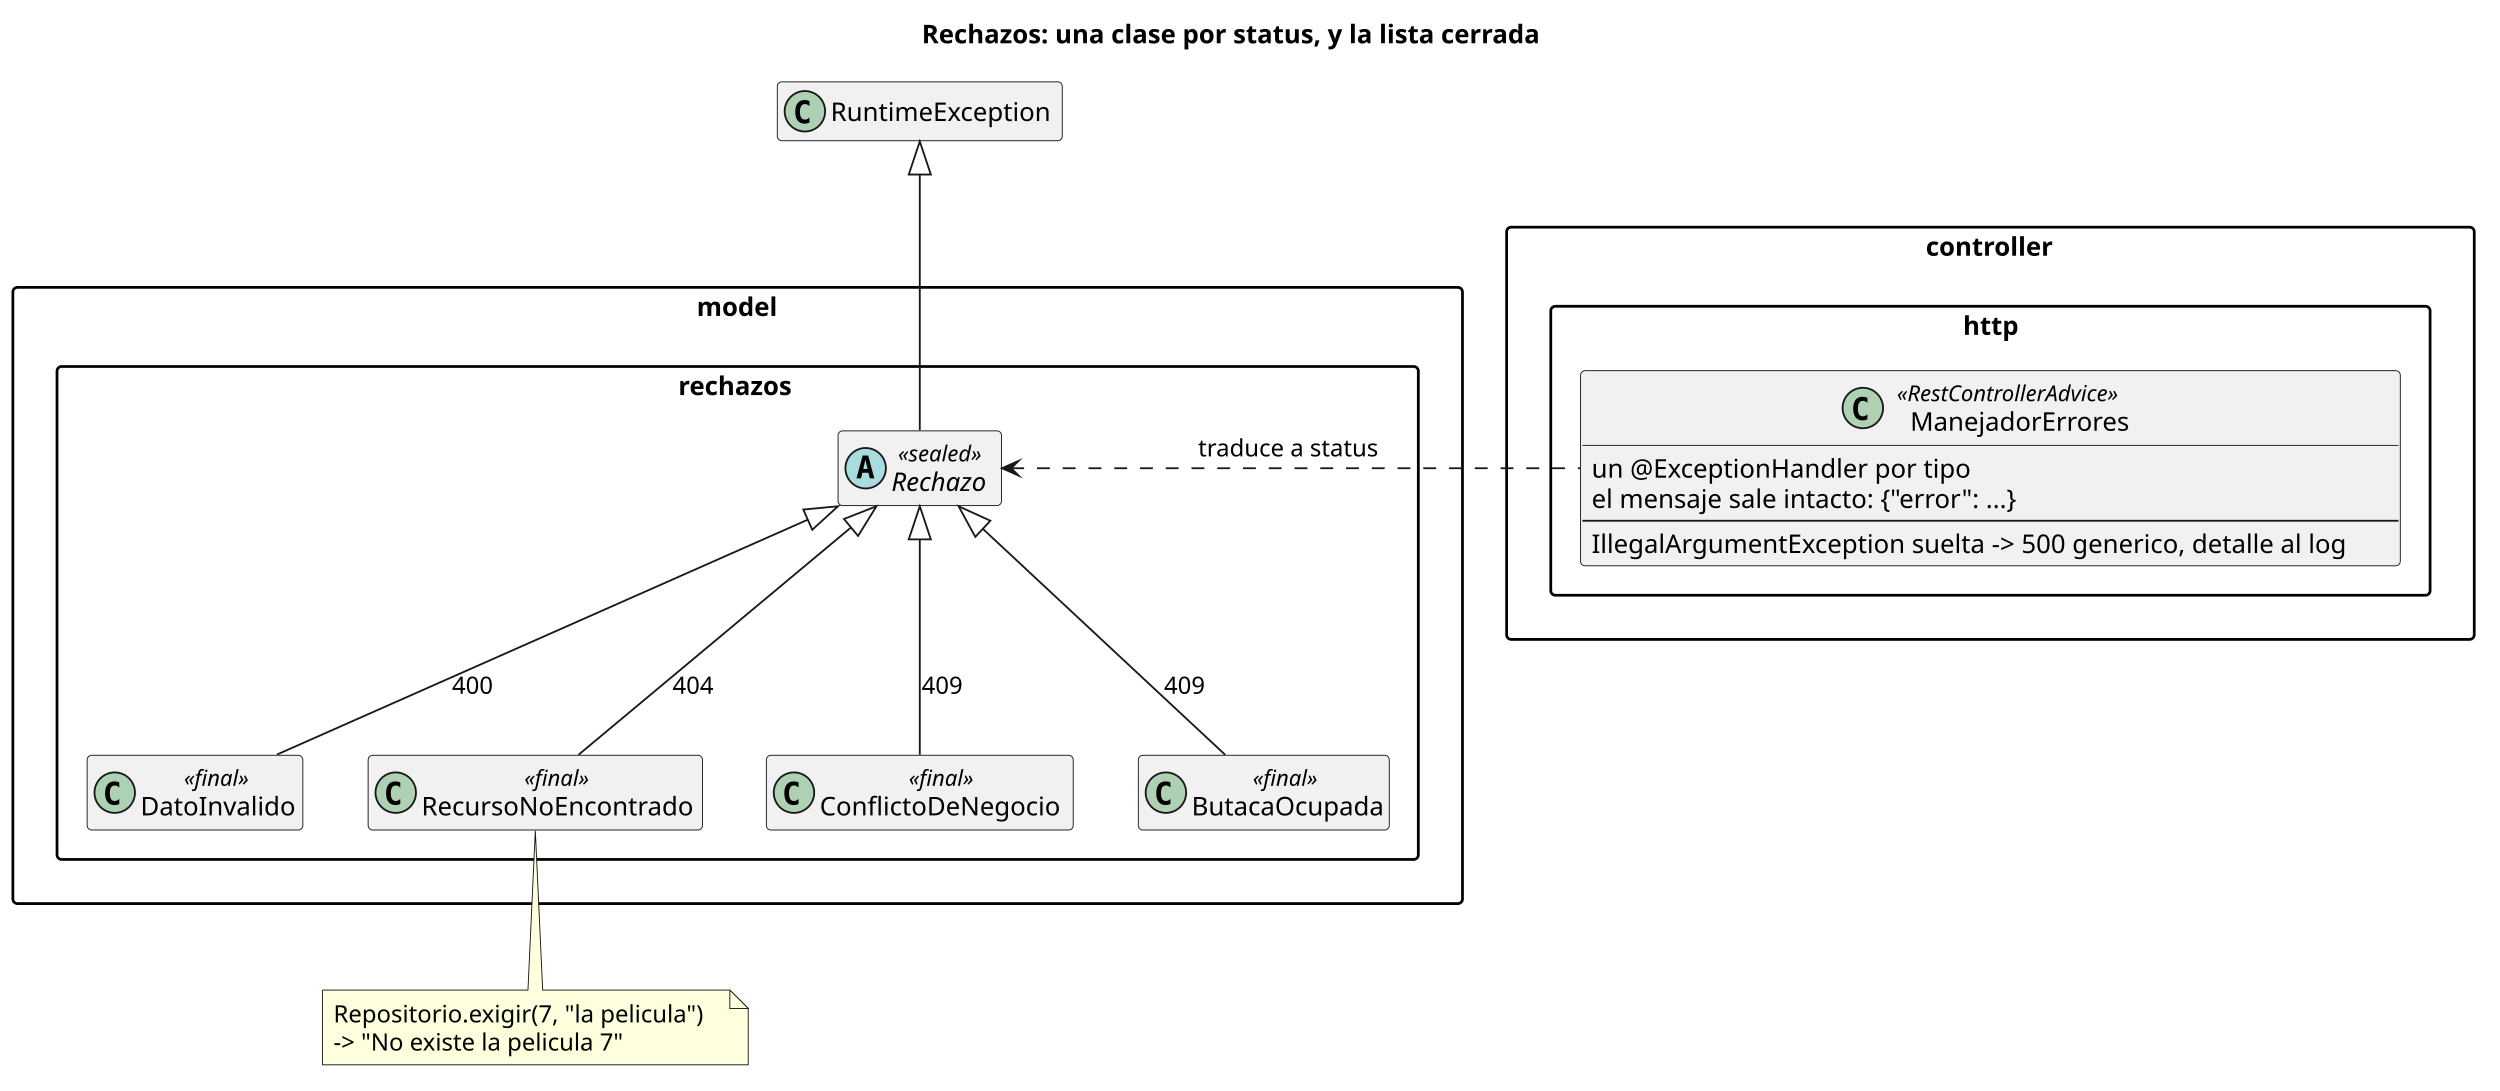
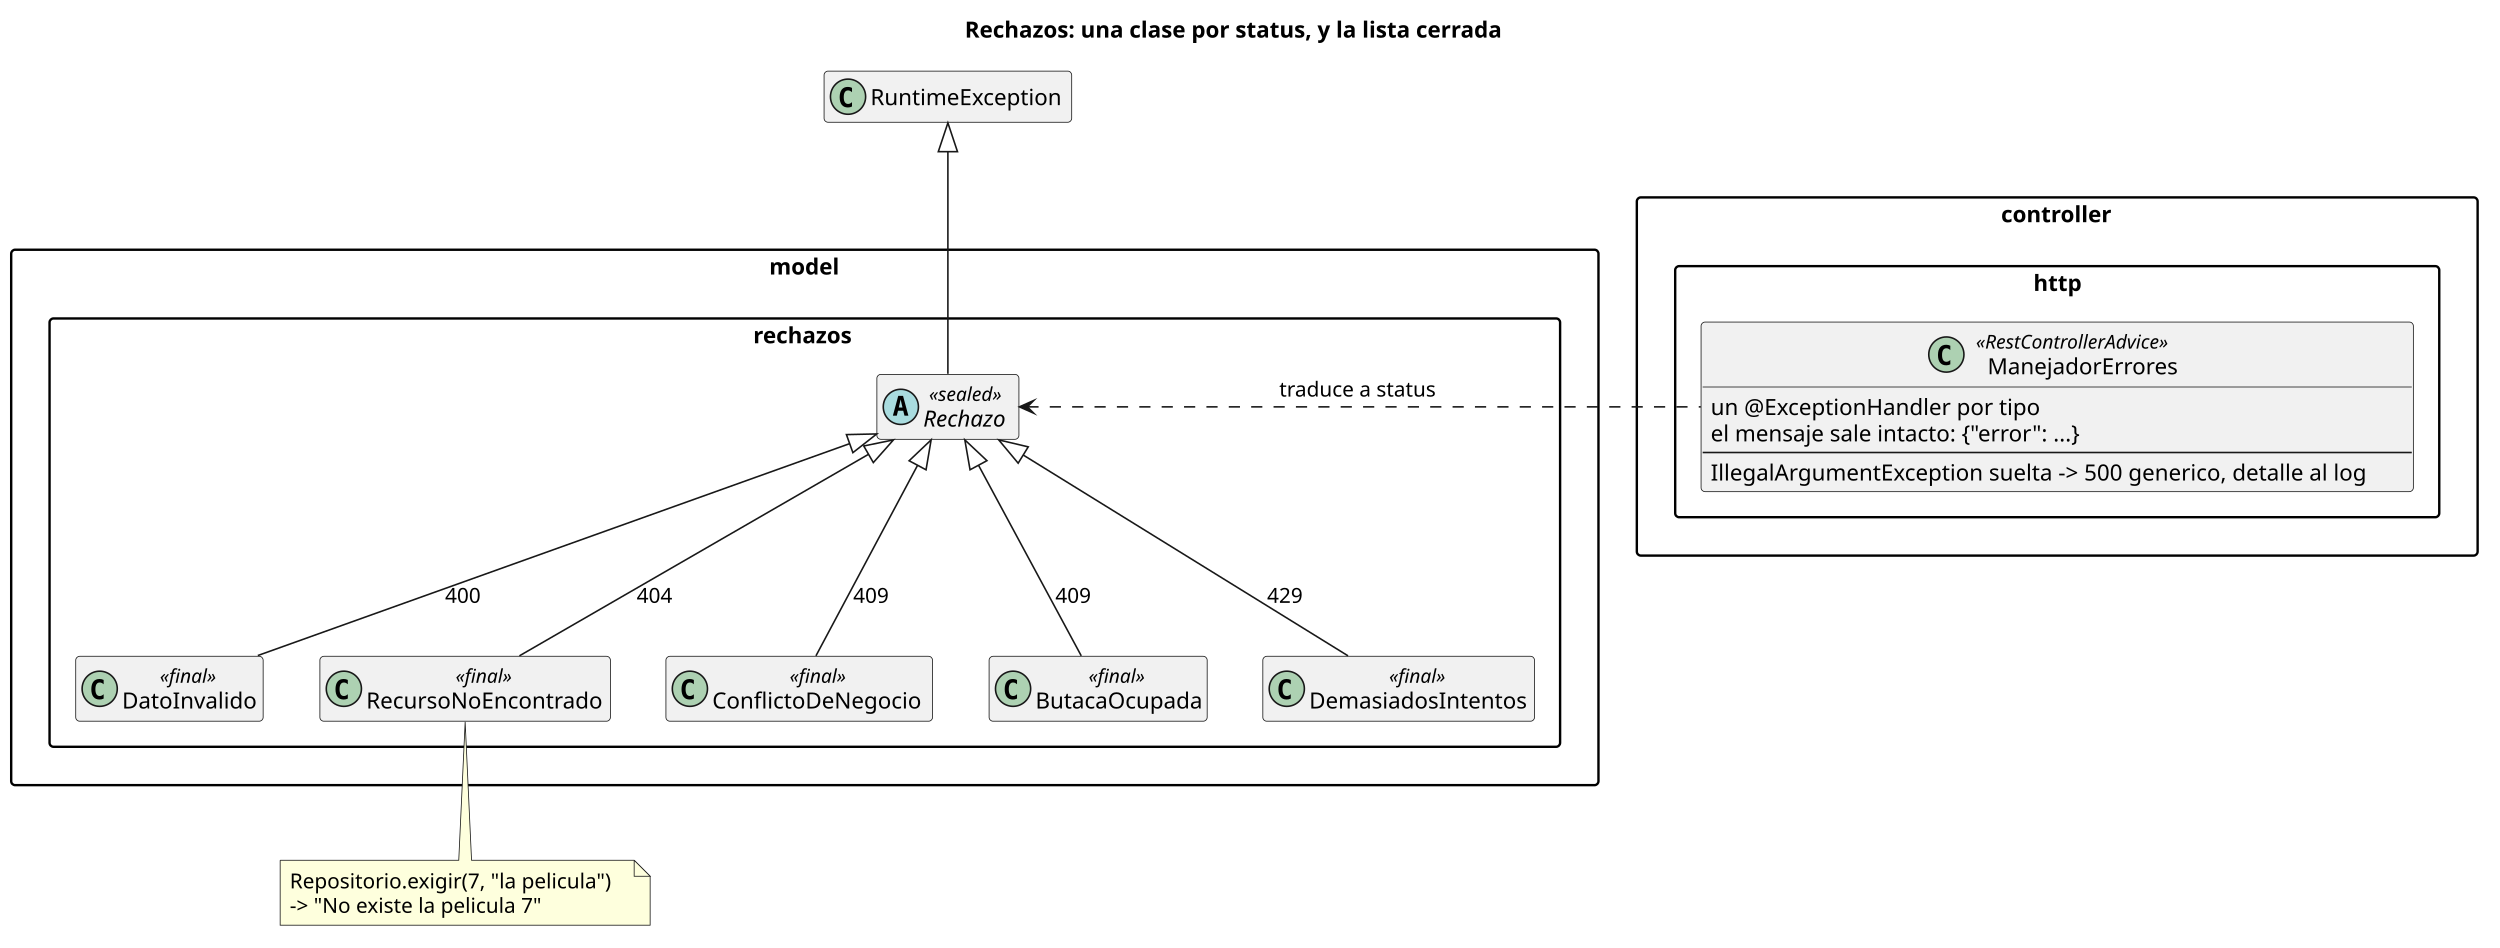
- <svg xmlns="http://www.w3.org/2000/svg" version="1.1" data-diagram-type="CLASS" style="width:1359px;height:593px;background:#FFFFFF;" width="1359px" height="593px" viewBox="0 0 1359 593" zoomAndPan="magnify" preserveAspectRatio="none" contentStyleType="text/css">
+ <svg xmlns="http://www.w3.org/2000/svg" version="1.1" data-diagram-type="CLASS" style="width:1564px;height:593px;background:#FFFFFF;" width="1564px" height="593px" viewBox="0 0 1564 593" zoomAndPan="magnify" preserveAspectRatio="none" contentStyleType="text/css">
  <defs />
  <g font-family="sans-serif" lengthAdjust="spacing">
    <g class="title" data-source-line="1">
-       <text x="501.075" y="23.535" fill="#000" font-size="14" textLength="349.85" font-weight="700">Rechazos: una clase por status, y la lista cerrada</text>
+       <text x="603.575" y="23.535" fill="#000" font-size="14" textLength="349.85" font-weight="700">Rechazos: una clase por status, y la lista cerrada</text>
    </g>
    <g class="cluster" data-qualified-name="model" id="ent0004" data-source-line="15">
-       <rect x="7" y="156.218" width="788" height="334.98" fill="none" style="stroke:#000;stroke-width:1.5;" rx="2.5" ry="2.5" />
-       <text x="378.725" y="171.753" fill="#000" font-size="14" textLength="44.55" font-weight="700">model</text>
+       <rect x="7" y="156.218" width="993" height="334.98" fill="none" style="stroke:#000;stroke-width:1.5;" rx="2.5" ry="2.5" />
+       <text x="481.225" y="171.753" fill="#000" font-size="14" textLength="44.55" font-weight="700">model</text>
    </g>
    <g class="cluster" data-qualified-name="model.rechazos" id="ent0002" data-source-line="14">
-       <rect x="31" y="199.218" width="740" height="267.98" fill="none" style="stroke:#000;stroke-width:1.5;" rx="2.5" ry="2.5" />
-       <text x="368.714" y="214.753" fill="#000" font-size="14" textLength="64.572" font-weight="700">rechazos</text>
+       <rect x="31" y="199.218" width="945" height="267.98" fill="none" style="stroke:#000;stroke-width:1.5;" rx="2.5" ry="2.5" />
+       <text x="471.214" y="214.753" fill="#000" font-size="14" textLength="64.572" font-weight="700">rechazos</text>
    </g>
-     <g class="cluster" data-qualified-name="controller" id="ent0011" data-source-line="23">
-       <rect x="819" y="123.488" width="526" height="224.09" fill="none" style="stroke:#000;stroke-width:1.5;" rx="2.5" ry="2.5" />
-       <text x="1046.88" y="139.023" fill="#000" font-size="14" textLength="70.239" font-weight="700">controller</text>
+     <g class="cluster" data-qualified-name="controller" id="ent0012" data-source-line="24">
+       <rect x="1024" y="123.488" width="526" height="224.09" fill="none" style="stroke:#000;stroke-width:1.5;" rx="2.5" ry="2.5" />
+       <text x="1251.88" y="139.023" fill="#000" font-size="14" textLength="70.239" font-weight="700">controller</text>
    </g>
-     <g class="cluster" data-qualified-name="controller.http" id="ent0009" data-source-line="22">
-       <rect x="843" y="166.488" width="478" height="157.09" fill="none" style="stroke:#000;stroke-width:1.5;" rx="2.5" ry="2.5" />
-       <text x="1067.091" y="182.023" fill="#000" font-size="14" textLength="29.818" font-weight="700">http</text>
+     <g class="cluster" data-qualified-name="controller.http" id="ent0010" data-source-line="23">
+       <rect x="1048" y="166.488" width="478" height="157.09" fill="none" style="stroke:#000;stroke-width:1.5;" rx="2.5" ry="2.5" />
+       <text x="1272.091" y="182.023" fill="#000" font-size="14" textLength="29.818" font-weight="700">http</text>
    </g>
    <g class="entity" data-qualified-name="model.rechazos.Rechazo" id="ent0003" data-source-line="15">
-       <rect x="455.57" y="234.218" width="88.868" height="40.621" fill="#F1F1F1" style="stroke:#181818;stroke-width:0.5;" rx="2.5" ry="2.5" />
-       <ellipse cx="470.57" cy="254.529" rx="11" ry="11" fill="#A9DCDF" style="stroke:#181818;stroke-width:1;" />
-       <path d="M470.433,249.877 L469.279,254.949 L471.595,254.949 Z M468.939,247.636 L471.936,247.636 L475.281,260.029 L472.832,260.029 L472.069,256.966 L468.79,256.966 L468.043,260.029 L465.594,260.029 Z " fill="#000" />
-       <text x="488.149" y="250.82" fill="#000" font-size="12" textLength="49.711" font-style="italic">«sealed»</text>
-       <text x="484.57" y="266.886" fill="#000" font-size="14" textLength="56.868" font-style="italic">Rechazo</text>
+       <rect x="548.57" y="234.218" width="88.868" height="40.621" fill="#F1F1F1" style="stroke:#181818;stroke-width:0.5;" rx="2.5" ry="2.5" />
+       <ellipse cx="563.57" cy="254.529" rx="11" ry="11" fill="#A9DCDF" style="stroke:#181818;stroke-width:1;" />
+       <path d="M563.433,249.877 L562.279,254.949 L564.595,254.949 Z M561.939,247.636 L564.936,247.636 L568.281,260.029 L565.832,260.029 L565.069,256.966 L561.79,256.966 L561.043,260.029 L558.594,260.029 Z " fill="#000" />
+       <text x="581.149" y="250.82" fill="#000" font-size="12" textLength="49.711" font-style="italic">«sealed»</text>
+       <text x="577.57" y="266.886" fill="#000" font-size="14" textLength="56.868" font-style="italic">Rechazo</text>
    </g>
    <g class="entity" data-qualified-name="model.rechazos.DatoInvalido" id="ent0005" data-source-line="16">
      <rect x="47.37" y="410.578" width="117.258" height="40.621" fill="#F1F1F1" style="stroke:#181818;stroke-width:0.5;" rx="2.5" ry="2.5" />
      <ellipse cx="62.37" cy="430.889" rx="11" ry="11" fill="#ADD1B2" style="stroke:#181818;stroke-width:1;" />
      <path d="M64.843,437.032 Q64.262,437.331 63.623,437.48 Q62.984,437.63 62.278,437.63 Q59.771,437.63 58.452,435.978 Q57.132,434.326 57.132,431.205 Q57.132,428.075 58.452,426.423 Q59.771,424.772 62.278,424.772 Q62.984,424.772 63.631,424.921 Q64.279,425.07 64.843,425.369 L64.843,428.092 Q64.212,427.511 63.619,427.241 Q63.025,426.971 62.394,426.971 Q61.05,426.971 60.365,428.038 Q59.68,429.105 59.68,431.205 Q59.68,433.297 60.365,434.363 Q61.05,435.43 62.394,435.43 Q63.025,435.43 63.619,435.16 Q64.212,434.89 64.843,434.309 Z " fill="#000" />
      <text x="100" y="427.18" fill="#000" font-size="12" textLength="37.998" font-style="italic">«final»</text>
      <text x="76.37" y="443.246" fill="#000" font-size="14" textLength="85.258">DatoInvalido</text>
    </g>
    <g class="entity" data-qualified-name="model.rechazos.RecursoNoEncontrado" id="ent0006" data-source-line="17">
      <rect x="200.12" y="410.578" width="181.762" height="40.621" fill="#F1F1F1" style="stroke:#181818;stroke-width:0.5;" rx="2.5" ry="2.5" />
      <ellipse cx="215.12" cy="430.889" rx="11" ry="11" fill="#ADD1B2" style="stroke:#181818;stroke-width:1;" />
      <path d="M217.593,437.032 Q217.012,437.331 216.373,437.48 Q215.734,437.63 215.028,437.63 Q212.521,437.63 211.202,435.978 Q209.882,434.326 209.882,431.205 Q209.882,428.075 211.202,426.423 Q212.521,424.772 215.028,424.772 Q215.734,424.772 216.381,424.921 Q217.029,425.07 217.593,425.369 L217.593,428.092 Q216.962,427.511 216.369,427.241 Q215.775,426.971 215.144,426.971 Q213.8,426.971 213.115,428.038 Q212.43,429.105 212.43,431.205 Q212.43,433.297 213.115,434.363 Q213.8,435.43 215.144,435.43 Q215.775,435.43 216.369,435.16 Q216.962,434.89 217.593,434.309 Z " fill="#000" />
      <text x="285.002" y="427.18" fill="#000" font-size="12" textLength="37.998" font-style="italic">«final»</text>
      <text x="229.12" y="443.246" fill="#000" font-size="14" textLength="149.762">RecursoNoEncontrado</text>
    </g>
    <g class="entity" data-qualified-name="model.rechazos.ConflictoDeNegocio" id="ent0007" data-source-line="18">
      <rect x="416.6" y="410.578" width="166.798" height="40.621" fill="#F1F1F1" style="stroke:#181818;stroke-width:0.5;" rx="2.5" ry="2.5" />
      <ellipse cx="431.6" cy="430.889" rx="11" ry="11" fill="#ADD1B2" style="stroke:#181818;stroke-width:1;" />
      <path d="M434.073,437.032 Q433.492,437.331 432.853,437.48 Q432.214,437.63 431.508,437.63 Q429.001,437.63 427.682,435.978 Q426.362,434.326 426.362,431.205 Q426.362,428.075 427.682,426.423 Q429.001,424.772 431.508,424.772 Q432.214,424.772 432.861,424.921 Q433.509,425.07 434.073,425.369 L434.073,428.092 Q433.442,427.511 432.849,427.241 Q432.255,426.971 431.624,426.971 Q430.28,426.971 429.595,428.038 Q428.91,429.105 428.91,431.205 Q428.91,433.297 429.595,434.363 Q430.28,435.43 431.624,435.43 Q432.255,435.43 432.849,435.16 Q433.442,434.89 434.073,434.309 Z " fill="#000" />
      <text x="494" y="427.18" fill="#000" font-size="12" textLength="37.998" font-style="italic">«final»</text>
      <text x="445.6" y="443.246" fill="#000" font-size="14" textLength="134.798">ConflictoDeNegocio</text>
    </g>
    <g class="entity" data-qualified-name="model.rechazos.ButacaOcupada" id="ent0008" data-source-line="19">
      <rect x="618.78" y="410.578" width="136.433" height="40.621" fill="#F1F1F1" style="stroke:#181818;stroke-width:0.5;" rx="2.5" ry="2.5" />
      <ellipse cx="633.78" cy="430.889" rx="11" ry="11" fill="#ADD1B2" style="stroke:#181818;stroke-width:1;" />
      <path d="M636.253,437.032 Q635.672,437.331 635.033,437.48 Q634.394,437.63 633.688,437.63 Q631.181,437.63 629.862,435.978 Q628.542,434.326 628.542,431.205 Q628.542,428.075 629.862,426.423 Q631.181,424.772 633.688,424.772 Q634.394,424.772 635.041,424.921 Q635.689,425.07 636.253,425.369 L636.253,428.092 Q635.622,427.511 635.029,427.241 Q634.435,426.971 633.804,426.971 Q632.46,426.971 631.775,428.038 Q631.09,429.105 631.09,431.205 Q631.09,433.297 631.775,434.363 Q632.46,435.43 633.804,435.43 Q634.435,435.43 635.029,435.16 Q635.622,434.89 636.253,434.309 Z " fill="#000" />
      <text x="680.997" y="427.18" fill="#000" font-size="12" textLength="37.998" font-style="italic">«final»</text>
      <text x="647.78" y="443.246" fill="#000" font-size="14" textLength="104.433">ButacaOcupada</text>
    </g>
-     <g class="entity" data-qualified-name="controller.http.ManejadorErrores" id="ent0010" data-source-line="23">
-       <rect x="859.19" y="201.488" width="445.617" height="106.086" fill="#F1F1F1" style="stroke:#181818;stroke-width:0.5;" rx="2.5" ry="2.5" />
-       <ellipse cx="1012.638" cy="221.799" rx="11" ry="11" fill="#ADD1B2" style="stroke:#181818;stroke-width:1;" />
-       <path d="M1015.111,227.942 Q1014.53,228.241 1013.891,228.39 Q1013.252,228.54 1012.546,228.54 Q1010.04,228.54 1008.72,226.888 Q1007.4,225.236 1007.4,222.115 Q1007.4,218.985 1008.72,217.333 Q1010.04,215.682 1012.546,215.682 Q1013.252,215.682 1013.899,215.831 Q1014.547,215.98 1015.111,216.279 L1015.111,219.002 Q1014.481,218.421 1013.887,218.151 Q1013.294,217.881 1012.663,217.881 Q1011.318,217.881 1010.633,218.948 Q1009.948,220.015 1009.948,222.115 Q1009.948,224.207 1010.633,225.273 Q1011.318,226.34 1012.663,226.34 Q1013.294,226.34 1013.887,226.07 Q1014.481,225.8 1015.111,225.219 Z " fill="#000" />
-       <text x="1031.138" y="218.09" fill="#000" font-size="12" textLength="134.221" font-style="italic">«RestControllerAdvice»</text>
-       <text x="1038.39" y="234.156" fill="#000" font-size="14" textLength="119.718">ManejadorErrores</text>
-       <line x1="860.19" y1="242.109" x2="1303.807" y2="242.109" style="stroke:#181818;stroke-width:0.5;" />
-       <text x="865.19" y="259.645" fill="#000" font-size="14" textLength="212.14">un @ExceptionHandler por tipo</text>
-       <text x="865.19" y="276.133" fill="#000" font-size="14" textLength="239.203">el mensaje sale intacto: {"error": ...}</text>
-       <line x1="860.19" y1="283.086" x2="1303.807" y2="283.086" style="stroke:#181818;stroke-width:1;" />
-       <text x="865.19" y="300.621" fill="#000" font-size="14" textLength="433.617">IllegalArgumentException suelta -&gt; 500 generico, detalle al log</text>
+     <g class="entity" data-qualified-name="model.rechazos.DemasiadosIntentos" id="ent0009" data-source-line="20">
+       <rect x="790.02" y="410.578" width="169.97" height="40.621" fill="#F1F1F1" style="stroke:#181818;stroke-width:0.5;" rx="2.5" ry="2.5" />
+       <ellipse cx="805.02" cy="430.889" rx="11" ry="11" fill="#ADD1B2" style="stroke:#181818;stroke-width:1;" />
+       <path d="M807.493,437.032 Q806.912,437.331 806.273,437.48 Q805.634,437.63 804.928,437.63 Q802.421,437.63 801.102,435.978 Q799.782,434.326 799.782,431.205 Q799.782,428.075 801.102,426.423 Q802.421,424.772 804.928,424.772 Q805.634,424.772 806.281,424.921 Q806.929,425.07 807.493,425.369 L807.493,428.092 Q806.862,427.511 806.269,427.241 Q805.675,426.971 805.044,426.971 Q803.7,426.971 803.015,428.038 Q802.33,429.105 802.33,431.205 Q802.33,433.297 803.015,434.363 Q803.7,435.43 805.044,435.43 Q805.675,435.43 806.269,435.16 Q806.862,434.89 807.493,434.309 Z " fill="#000" />
+       <text x="869.006" y="427.18" fill="#000" font-size="12" textLength="37.998" font-style="italic">«final»</text>
+       <text x="819.02" y="443.246" fill="#000" font-size="14" textLength="137.97">DemasiadosIntentos</text>
+     </g>
+     <g class="entity" data-qualified-name="controller.http.ManejadorErrores" id="ent0011" data-source-line="24">
+       <rect x="1064.19" y="201.488" width="445.617" height="106.086" fill="#F1F1F1" style="stroke:#181818;stroke-width:0.5;" rx="2.5" ry="2.5" />
+       <ellipse cx="1217.638" cy="221.799" rx="11" ry="11" fill="#ADD1B2" style="stroke:#181818;stroke-width:1;" />
+       <path d="M1220.111,227.942 Q1219.53,228.241 1218.891,228.39 Q1218.252,228.54 1217.546,228.54 Q1215.04,228.54 1213.72,226.888 Q1212.4,225.236 1212.4,222.115 Q1212.4,218.985 1213.72,217.333 Q1215.04,215.682 1217.546,215.682 Q1218.252,215.682 1218.899,215.831 Q1219.547,215.98 1220.111,216.279 L1220.111,219.002 Q1219.481,218.421 1218.887,218.151 Q1218.294,217.881 1217.663,217.881 Q1216.318,217.881 1215.633,218.948 Q1214.948,220.015 1214.948,222.115 Q1214.948,224.207 1215.633,225.273 Q1216.318,226.34 1217.663,226.34 Q1218.294,226.34 1218.887,226.07 Q1219.481,225.8 1220.111,225.219 Z " fill="#000" />
+       <text x="1236.138" y="218.09" fill="#000" font-size="12" textLength="134.221" font-style="italic">«RestControllerAdvice»</text>
+       <text x="1243.39" y="234.156" fill="#000" font-size="14" textLength="119.718">ManejadorErrores</text>
+       <line x1="1065.19" y1="242.109" x2="1508.807" y2="242.109" style="stroke:#181818;stroke-width:0.5;" />
+       <text x="1070.19" y="259.645" fill="#000" font-size="14" textLength="212.14">un @ExceptionHandler por tipo</text>
+       <text x="1070.19" y="276.133" fill="#000" font-size="14" textLength="239.203">el mensaje sale intacto: {"error": ...}</text>
+       <line x1="1065.19" y1="283.086" x2="1508.807" y2="283.086" style="stroke:#181818;stroke-width:1;" />
+       <text x="1070.19" y="300.621" fill="#000" font-size="14" textLength="433.617">IllegalArgumentException suelta -&gt; 500 generico, detalle al log</text>
    </g>
    <g class="entity" data-qualified-name="RuntimeException" id="ent0001" data-source-line="12">
-       <rect x="422.54" y="44.488" width="154.91" height="32" fill="#F1F1F1" style="stroke:#181818;stroke-width:0.5;" rx="2.5" ry="2.5" />
-       <ellipse cx="437.54" cy="60.488" rx="11" ry="11" fill="#ADD1B2" style="stroke:#181818;stroke-width:1;" />
-       <path d="M440.013,66.631 Q439.432,66.93 438.793,67.08 Q438.154,67.229 437.448,67.229 Q434.941,67.229 433.622,65.577 Q432.302,63.925 432.302,60.804 Q432.302,57.675 433.622,56.023 Q434.941,54.371 437.448,54.371 Q438.154,54.371 438.801,54.521 Q439.449,54.67 440.013,54.969 L440.013,57.691 Q439.382,57.11 438.789,56.841 Q438.195,56.571 437.564,56.571 Q436.22,56.571 435.535,57.637 Q434.85,58.704 434.85,60.804 Q434.85,62.896 435.535,63.963 Q436.22,65.029 437.564,65.029 Q438.195,65.029 438.789,64.76 Q439.382,64.49 440.013,63.909 Z " fill="#000" />
-       <text x="451.54" y="65.779" fill="#000" font-size="14" textLength="122.91">RuntimeException</text>
+       <rect x="515.54" y="44.488" width="154.91" height="32" fill="#F1F1F1" style="stroke:#181818;stroke-width:0.5;" rx="2.5" ry="2.5" />
+       <ellipse cx="530.54" cy="60.488" rx="11" ry="11" fill="#ADD1B2" style="stroke:#181818;stroke-width:1;" />
+       <path d="M533.013,66.631 Q532.432,66.93 531.793,67.08 Q531.154,67.229 530.448,67.229 Q527.941,67.229 526.622,65.577 Q525.302,63.925 525.302,60.804 Q525.302,57.675 526.622,56.023 Q527.941,54.371 530.448,54.371 Q531.154,54.371 531.801,54.521 Q532.449,54.67 533.013,54.969 L533.013,57.691 Q532.382,57.11 531.789,56.841 Q531.195,56.571 530.564,56.571 Q529.22,56.571 528.535,57.637 Q527.85,58.704 527.85,60.804 Q527.85,62.896 528.535,63.963 Q529.22,65.029 530.564,65.029 Q531.195,65.029 531.789,64.76 Q532.382,64.49 533.013,63.909 Z " fill="#000" />
+       <text x="544.54" y="65.779" fill="#000" font-size="14" textLength="122.91">RuntimeException</text>
    </g>
-     <g class="entity" data-qualified-name="GMN24" id="ent0025" data-source-line="40">
+     <g class="entity" data-qualified-name="GMN27" id="ent0028" data-source-line="42">
      <path d="M175.27,538.198 L175.27,578.819 A0,0 0 0 0 175.27,578.819 L406.733,578.819 A0,0 0 0 0 406.733,578.819 L406.733,548.198 L396.733,538.198 L295,538.198 L291,451.518 L287,538.198 L175.27,538.198 A0,0 0 0 0 175.27,538.198" style="stroke:#181818;stroke-width:0.5;" fill="#FEFFDD" />
      <path d="M396.733,538.198 L396.733,548.198 L406.733,548.198 L396.733,538.198" style="stroke:#181818;stroke-width:0.5;" fill="#FEFFDD" />
      <text x="181.27" y="555.767" fill="#000" font-size="13" textLength="210.463">Repositorio.exigir(7, "la pelicula")</text>
      <text x="181.27" y="571.077" fill="#000" font-size="13" textLength="171.19">-&gt; "No existe la pelicula 7"</text>
    </g>
-     <g class="link" data-entity-1="ent0001" data-entity-2="ent0003" id="lnk13" data-source-line="31" data-link-type="extension">
-       <path d="M500,94.878 C500,129.508 500,195.488 500,233.838" style="stroke:#181818;stroke-width:1;" fill="none" id="RuntimeException-backto-Rechazo" codeLine="31" />
-       <polygon points="500,76.878,494,94.878,506,94.878,500,76.878" fill="none" style="stroke:#181818;stroke-width:1;stroke-linejoin:miter;stroke-miterlimit:10;" />
+     <g class="link" data-entity-1="ent0001" data-entity-2="ent0003" id="lnk14" data-source-line="32" data-link-type="extension">
+       <path d="M593,94.878 C593,129.508 593,195.488 593,233.838" style="stroke:#181818;stroke-width:1;" fill="none" id="RuntimeException-backto-Rechazo" codeLine="32" />
+       <polygon points="593,76.878,587,94.878,599,94.878,593,76.878" fill="none" style="stroke:#181818;stroke-width:1;stroke-linejoin:miter;stroke-miterlimit:10;" />
    </g>
-     <g class="link" data-entity-1="ent0003" data-entity-2="ent0005" id="lnk15" data-source-line="32" data-link-type="extension">
-       <path d="M439.11,282.482 C363.34,316.012 226.44,376.588 150.57,410.158" style="stroke:#181818;stroke-width:1;" fill="none" id="Rechazo-backto-DatoInvalido" codeLine="32" />
-       <polygon points="455.57,275.198,436.682,276.996,441.538,287.969,455.57,275.198" fill="none" style="stroke:#181818;stroke-width:1;stroke-linejoin:miter;stroke-miterlimit:10;" />
-       <text x="245.69" y="377.147" fill="#000" font-size="13" textLength="24.661">400</text>
+     <g class="link" data-entity-1="ent0003" data-entity-2="ent0005" id="lnk16" data-source-line="33" data-link-type="extension">
+       <path d="M531.543,277.534 C442.313,309.474 258.74,375.198 161.28,410.098" style="stroke:#181818;stroke-width:1;" fill="none" id="Rechazo-backto-DatoInvalido" codeLine="33" />
+       <polygon points="548.49,271.468,529.521,271.885,533.565,283.183,548.49,271.468" fill="none" style="stroke:#181818;stroke-width:1;stroke-linejoin:miter;stroke-miterlimit:10;" />
+       <text x="278.42" y="377.147" fill="#000" font-size="13" textLength="24.661">400</text>
    </g>
-     <g class="link" data-entity-1="ent0003" data-entity-2="ent0006" id="lnk17" data-source-line="33" data-link-type="extension">
-       <path d="M462.607,286.727 C422.357,320.297 354.67,376.768 314.48,410.298" style="stroke:#181818;stroke-width:1;" fill="none" id="Rechazo-backto-RecursoNoEncontrado" codeLine="33" />
-       <polygon points="476.43,275.198,458.764,282.12,466.45,291.335,476.43,275.198" fill="none" style="stroke:#181818;stroke-width:1;stroke-linejoin:miter;stroke-miterlimit:10;" />
-       <text x="365.57" y="377.147" fill="#000" font-size="13" textLength="24.661">404</text>
+     <g class="link" data-entity-1="ent0003" data-entity-2="ent0006" id="lnk18" data-source-line="34" data-link-type="extension">
+       <path d="M543.351,284.198 C485.201,317.768 383,376.768 324.93,410.298" style="stroke:#181818;stroke-width:1;" fill="none" id="Rechazo-backto-RecursoNoEncontrado" codeLine="34" />
+       <polygon points="558.94,275.198,540.351,279.001,546.351,289.394,558.94,275.198" fill="none" style="stroke:#181818;stroke-width:1;stroke-linejoin:miter;stroke-miterlimit:10;" />
+       <text x="398.3" y="377.147" fill="#000" font-size="13" textLength="24.661">404</text>
    </g>
-     <g class="link" data-entity-1="ent0003" data-entity-2="ent0007" id="lnk19" data-source-line="34" data-link-type="extension">
-       <path d="M500,293.198 C500,326.768 500,376.768 500,410.298" style="stroke:#181818;stroke-width:1;" fill="none" id="Rechazo-backto-ConflictoDeNegocio" codeLine="34" />
-       <polygon points="500,275.198,494,293.198,506,293.198,500,275.198" fill="none" style="stroke:#181818;stroke-width:1;stroke-linejoin:miter;stroke-miterlimit:10;" />
-       <text x="501" y="377.147" fill="#000" font-size="13" textLength="24.661">409</text>
+     <g class="link" data-entity-1="ent0003" data-entity-2="ent0007" id="lnk20" data-source-line="35" data-link-type="extension">
+       <path d="M574.037,291.079 C556.127,324.649 528.33,376.768 510.45,410.298" style="stroke:#181818;stroke-width:1;" fill="none" id="Rechazo-backto-ConflictoDeNegocio" codeLine="35" />
+       <polygon points="582.51,275.198,568.743,288.255,579.331,293.904,582.51,275.198" fill="none" style="stroke:#181818;stroke-width:1;stroke-linejoin:miter;stroke-miterlimit:10;" />
+       <text x="533.74" y="377.147" fill="#000" font-size="13" textLength="24.661">409</text>
    </g>
-     <g class="link" data-entity-1="ent0003" data-entity-2="ent0008" id="lnk21" data-source-line="35" data-link-type="extension">
-       <path d="M534.256,287.472 C570.266,321.042 630.03,376.768 665.99,410.298" style="stroke:#181818;stroke-width:1;" fill="none" id="Rechazo-backto-ButacaOcupada" codeLine="35" />
-       <polygon points="521.09,275.198,530.165,291.861,538.348,283.084,521.09,275.198" fill="none" style="stroke:#181818;stroke-width:1;stroke-linejoin:miter;stroke-miterlimit:10;" />
-       <text x="632.74" y="377.147" fill="#000" font-size="13" textLength="24.661">409</text>
+     <g class="link" data-entity-1="ent0003" data-entity-2="ent0008" id="lnk22" data-source-line="36" data-link-type="extension">
+       <path d="M612.143,291.042 C630.243,324.612 658.36,376.768 676.44,410.298" style="stroke:#181818;stroke-width:1;" fill="none" id="Rechazo-backto-ButacaOcupada" codeLine="36" />
+       <polygon points="603.6,275.198,606.861,293.89,617.424,288.195,603.6,275.198" fill="none" style="stroke:#181818;stroke-width:1;stroke-linejoin:miter;stroke-miterlimit:10;" />
+       <text x="660.22" y="377.147" fill="#000" font-size="13" textLength="24.661">409</text>
    </g>
-     <g class="link" data-entity-1="ent0003" data-entity-2="ent0010" id="lnk23" data-source-line="37" data-link-type="dependency">
-       <path d="M549.7,254.528 C616.78,254.528 742.99,254.528 858.95,254.528" style="stroke:#181818;stroke-width:1;stroke-dasharray:7,7;" fill="none" id="Rechazo-backto-ManejadorErrores" codeLine="37" />
-       <polygon points="544.7,254.528,553.7,258.528,549.7,254.528,553.7,250.528,544.7,254.528" fill="#181818" style="stroke:#181818;stroke-width:1;stroke-linejoin:miter;stroke-miterlimit:10;" />
-       <text x="651.31" y="248.097" fill="#000" font-size="13" textLength="101.144">traduce a status</text>
+     <g class="link" data-entity-1="ent0003" data-entity-2="ent0009" id="lnk24" data-source-line="37" data-link-type="extension">
+       <path d="M640.111,284.662 C694.421,318.232 789.09,376.768 843.32,410.298" style="stroke:#181818;stroke-width:1;" fill="none" id="Rechazo-backto-DemasiadosIntentos" codeLine="37" />
+       <polygon points="624.8,275.198,636.956,289.766,643.266,279.559,624.8,275.198" fill="none" style="stroke:#181818;stroke-width:1;stroke-linejoin:miter;stroke-miterlimit:10;" />
+       <text x="792.67" y="377.147" fill="#000" font-size="13" textLength="24.661">429</text>
+     </g>
+     <g class="link" data-entity-1="ent0003" data-entity-2="ent0011" id="lnk26" data-source-line="39" data-link-type="dependency">
+       <path d="M642.73,254.528 C727.49,254.528 911.65,254.528 1064.04,254.528" style="stroke:#181818;stroke-width:1;stroke-dasharray:7,7;" fill="none" id="Rechazo-backto-ManejadorErrores" codeLine="39" />
+       <polygon points="637.73,254.528,646.73,258.528,642.73,254.528,646.73,250.528,637.73,254.528" fill="#181818" style="stroke:#181818;stroke-width:1;stroke-linejoin:miter;stroke-miterlimit:10;" />
+       <text x="800.31" y="248.097" fill="#000" font-size="13" textLength="101.144">traduce a status</text>
    </g>
  </g>
</svg>
